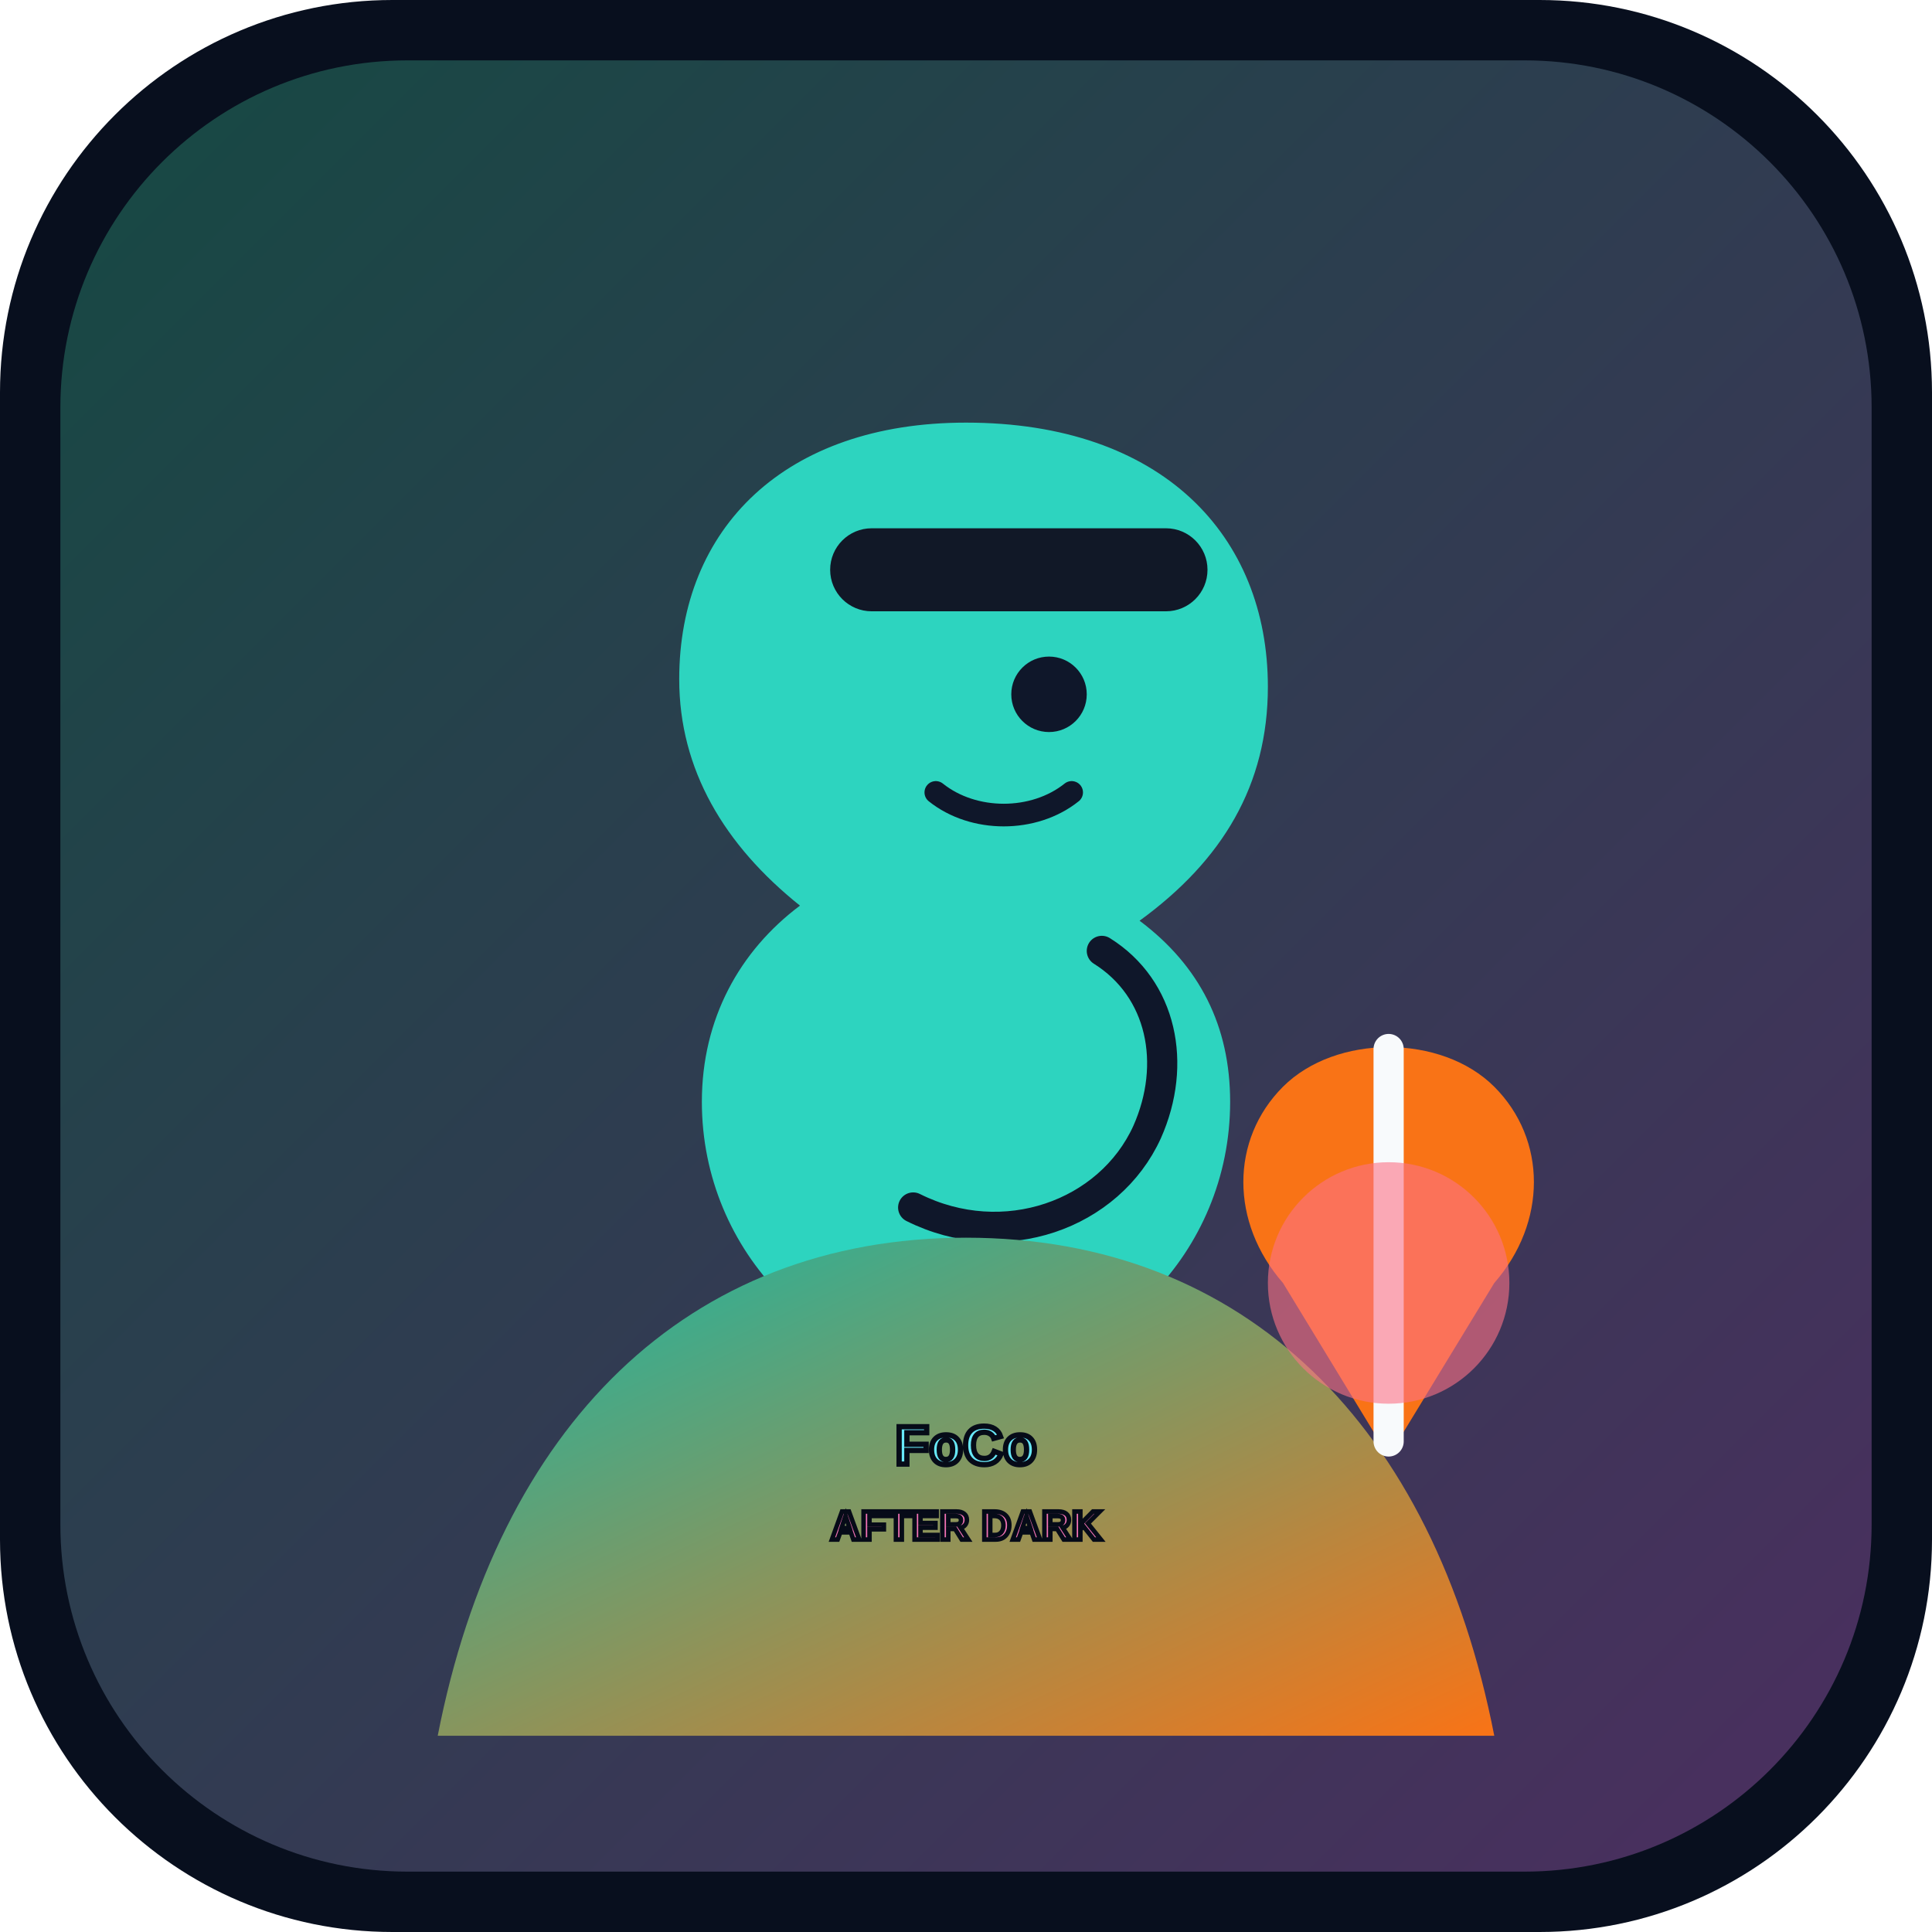
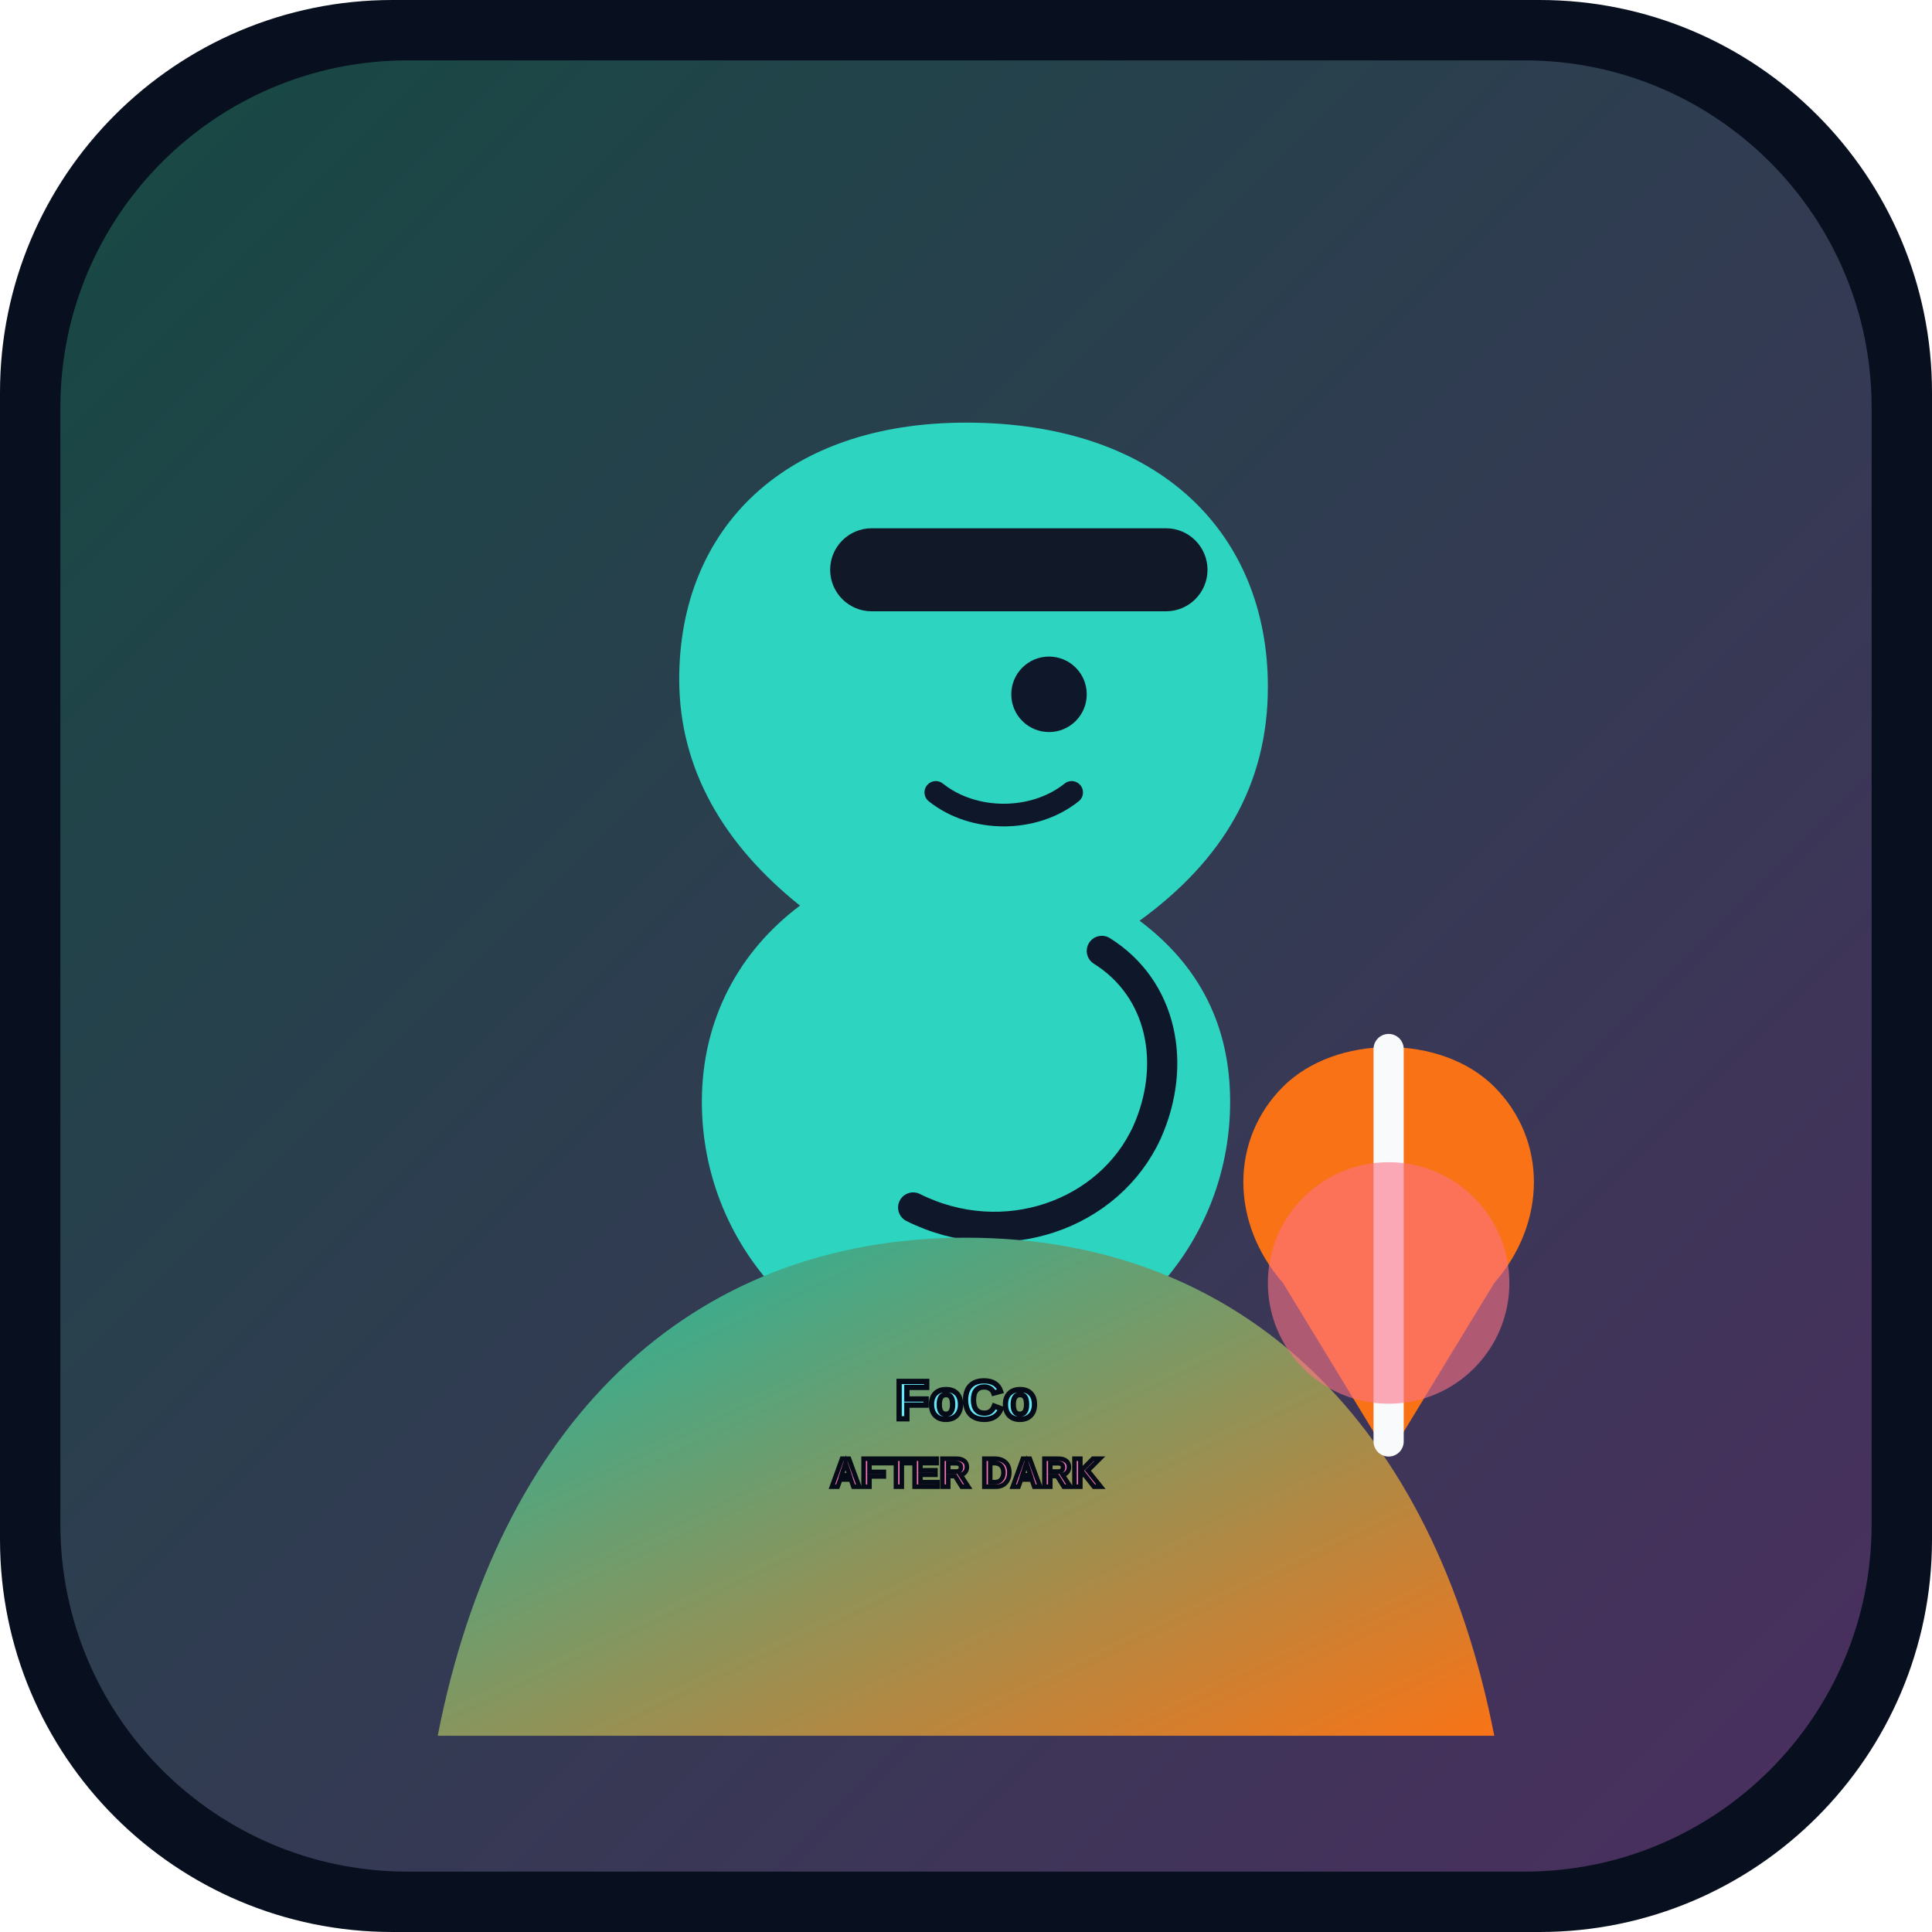
<svg xmlns="http://www.w3.org/2000/svg" viewBox="0 0 256 256" role="img" aria-label="Sauced Seahorse">
  <defs>
    <linearGradient id="bg" x1="0" y1="0" x2="1" y2="1">
      <stop offset="0%" stop-color="#34d399" stop-opacity="0.30" />
      <stop offset="100%" stop-color="#e879f9" stop-opacity="0.30" />
    </linearGradient>
    <linearGradient id="shirt" x1="0" y1="0" x2="1" y2="1">
      <stop offset="0%" stop-color="#14b8a6" />
      <stop offset="100%" stop-color="#f97316" />
    </linearGradient>
  </defs>
  <rect width="256" height="256" rx="52" fill="#080f1e" />
  <rect x="8" y="8" width="240" height="240" rx="46" fill="url(#bg)" />
  <path d="M128 56c26 0 40 15 40 35 0 13-6 23-17 31 8 6 12 14 12 24 0 20-16 36-35 36s-35-16-35-36c0-11 5-20 13-26-10-8-16-18-16-30 0-20 14-34 38-34z" fill="#2dd4bf" />
  <circle cx="139" cy="92" r="5" fill="#0f172a" />
  <path d="M124 105c5 4 13 4 18 0" fill="none" stroke="#0f172a" stroke-width="3" stroke-linecap="round" />
  <path d="M146 126c8 5 10 15 6 24-5 11-19 16-31 10" fill="none" stroke="#0f172a" stroke-width="4" stroke-linecap="round" />
  <rect x="110" y="70" width="50" height="11" rx="5.5" fill="#111827" />
  <rect x="84" y="176" width="88" height="48" rx="13" fill="#0b1220" opacity="0.9" />
  <path d="M58 230c8-41 33-66 70-66s62 25 70 66" fill="url(#shirt)" />
-   <text x="128" y="194" text-anchor="middle" font-family="Arial, sans-serif" font-size="7.2" font-weight="700" fill="#67e8f9" stroke="#060b18" stroke-width="0.7" letter-spacing="0.10">FoCo</text>
-   <text x="128" y="204" text-anchor="middle" font-family="Arial, sans-serif" font-size="5.4" font-weight="700" fill="#f472b6" stroke="#060b18" stroke-width="0.6" letter-spacing="0.08">AFTER DARK</text>
+   <text x="128" y="188" text-anchor="middle" font-family="Arial, sans-serif" font-size="7.2" font-weight="700" fill="#67e8f9" stroke="#060b18" stroke-width="0.7" letter-spacing="0.10">FoCo</text>
+   <text x="128" y="197" text-anchor="middle" font-family="Arial, sans-serif" font-size="5.4" font-weight="700" fill="#f472b6" stroke="#060b18" stroke-width="0.6" letter-spacing="0.08">AFTER DARK</text>
  <path d="M170 144c7-7 21-7 28 0 7 7 7 18 0 26l-14 23-14-23c-7-8-7-19 0-26z" fill="#f97316" />
  <path d="M184 139v52" stroke="#f8fafc" stroke-width="4" stroke-linecap="round" />
  <circle cx="184" cy="170" r="16" fill="#fb7185" opacity="0.6" />
</svg>
